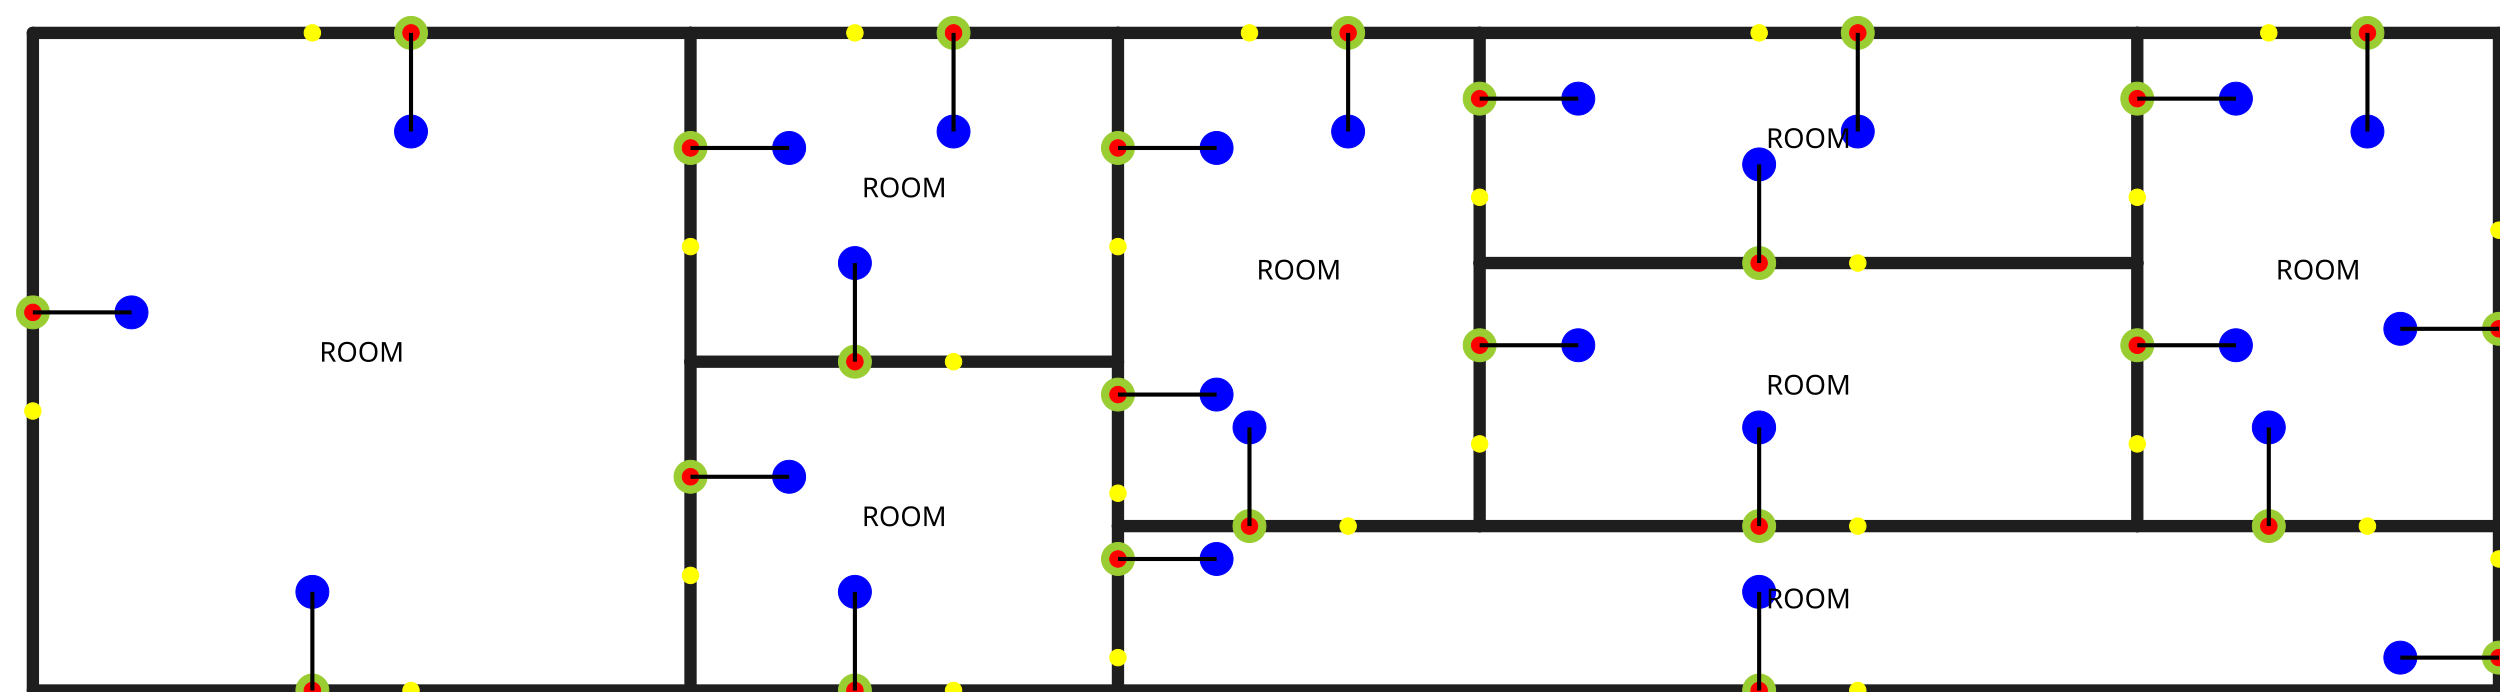
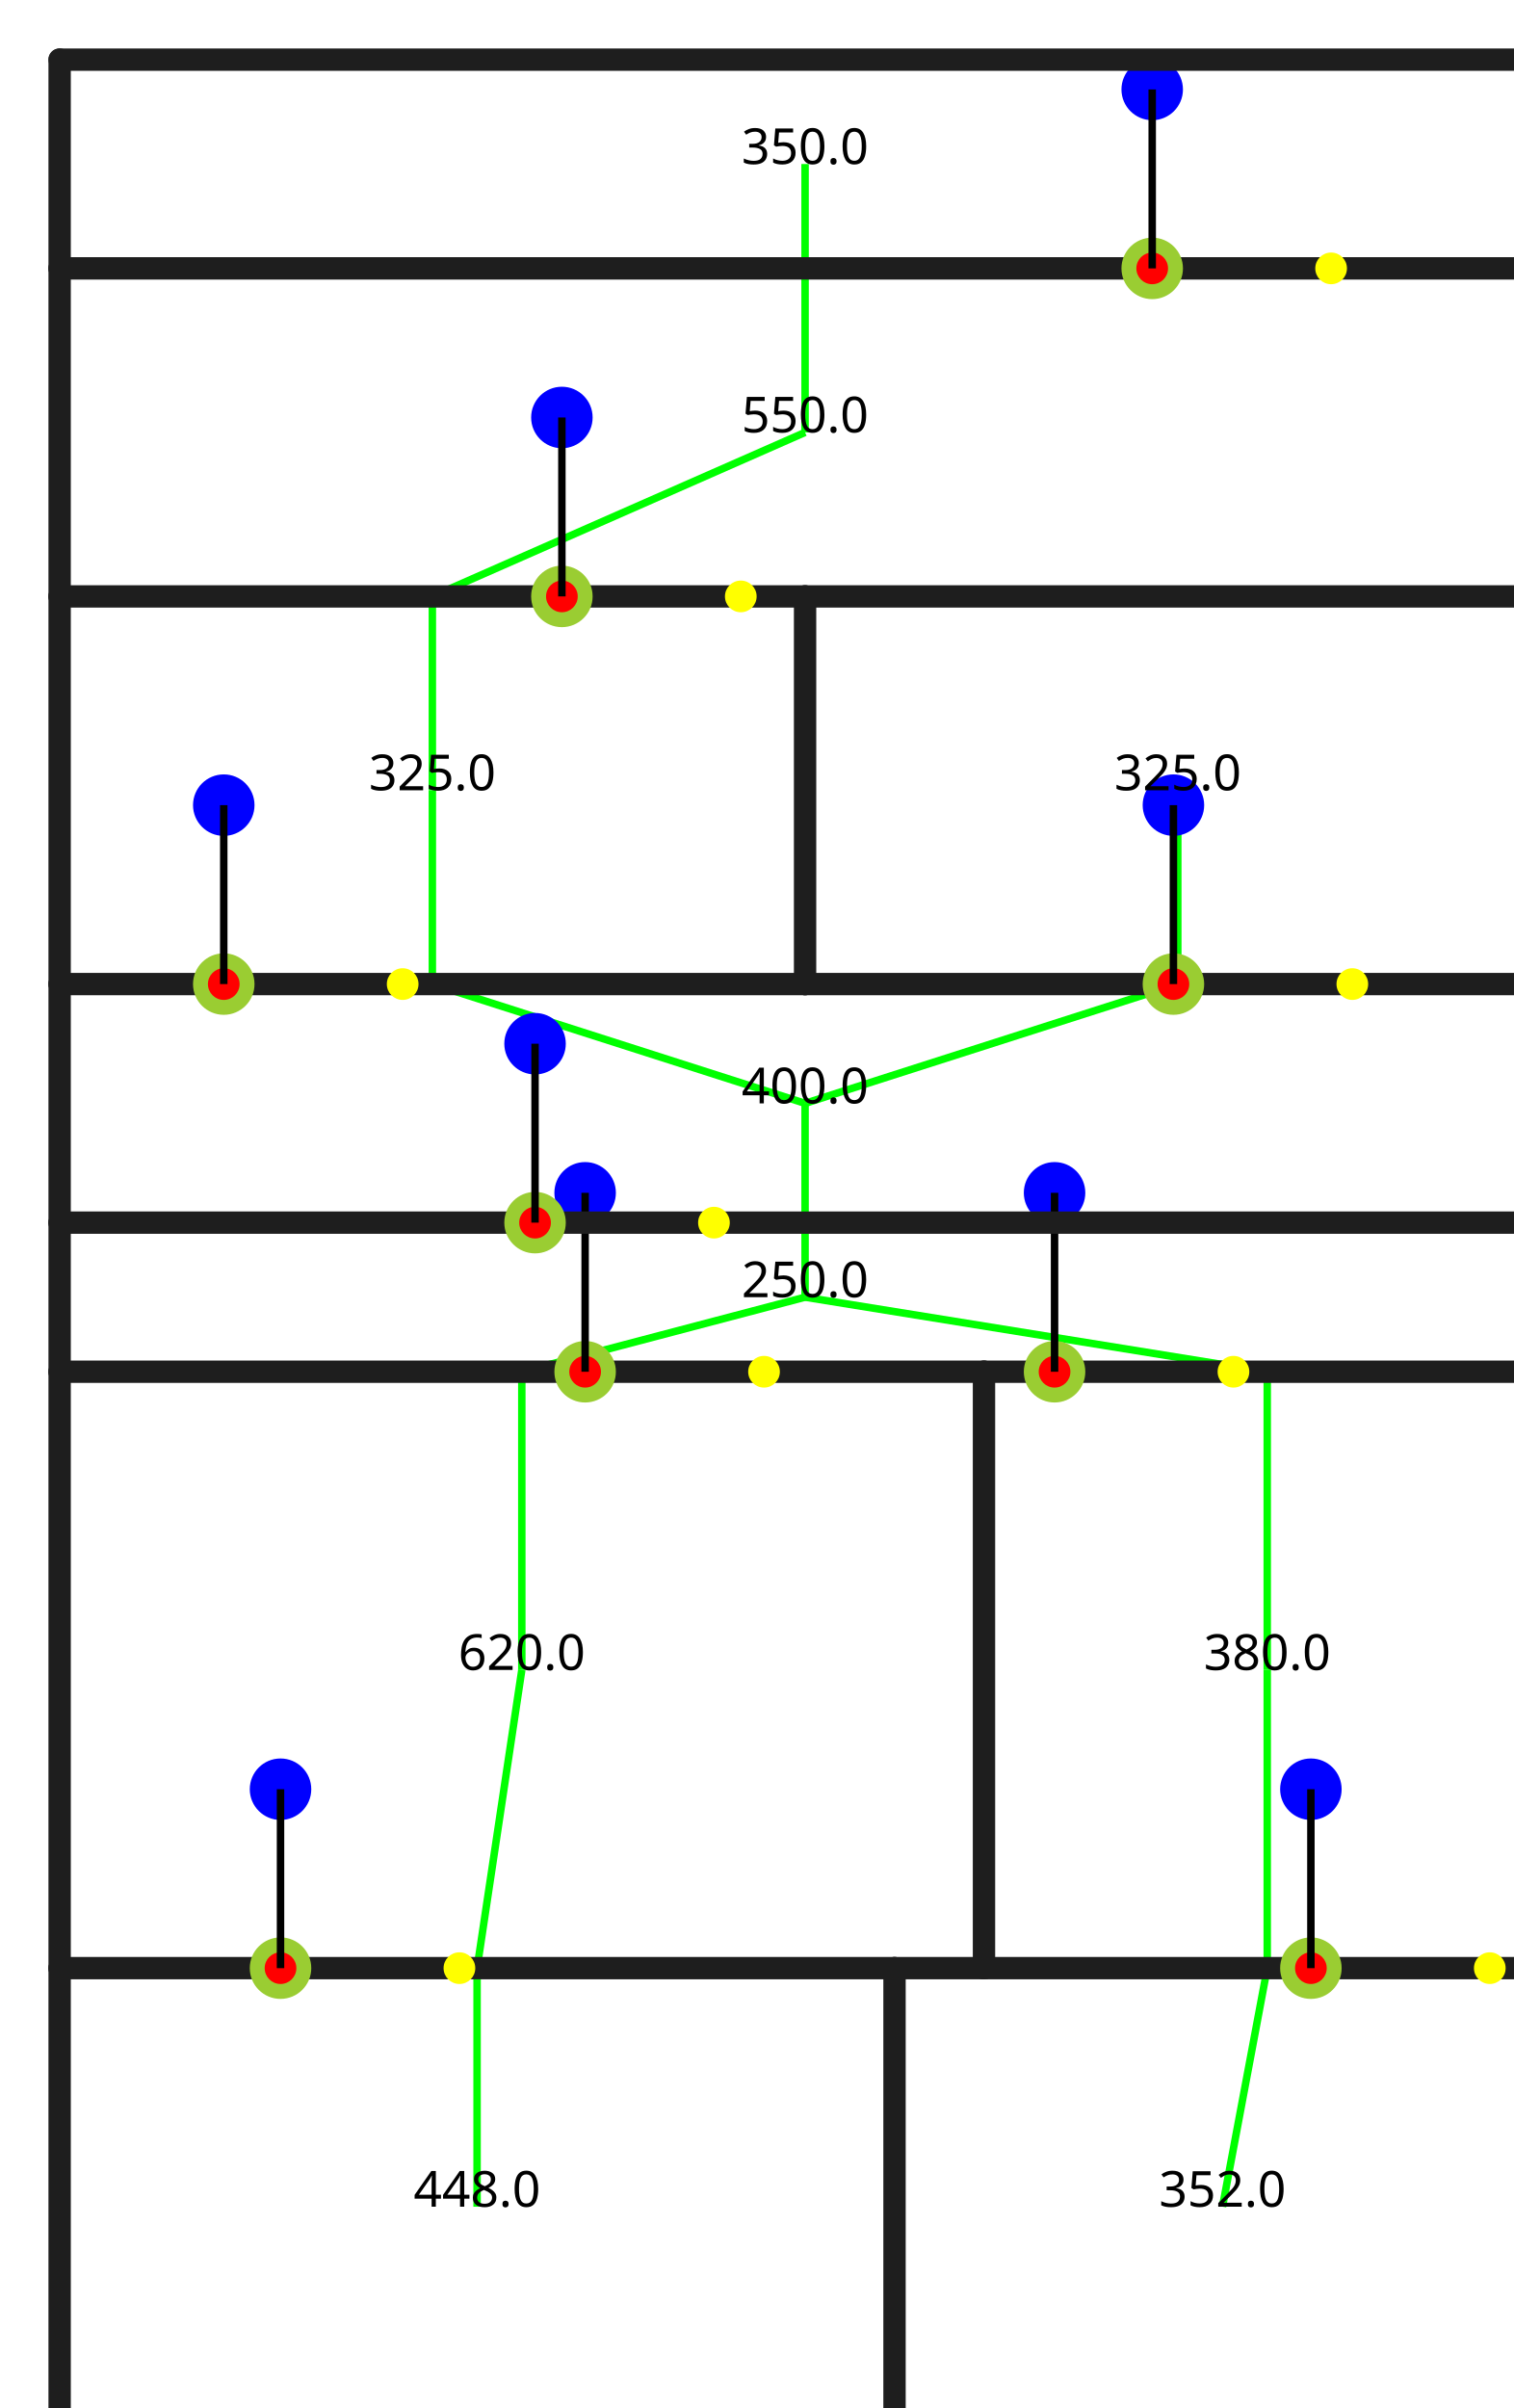
<svg xmlns="http://www.w3.org/2000/svg" baseProfile="full" height="100%" version="1.1" width="100%">
  <defs />
  <g transform="translate(32,32)">
-     <line stroke="rgb(30,30,30)" stroke-linecap="round" stroke-width="12" x1="2048.0" x2="2048.0" y1="480.0" y2="224.0" />
-     <circle cx="2048.0" cy="304.0" fill="yellowgreen" r="16" stroke="yellowgreen" stroke-width="1" />
-     <circle cx="2048.0" cy="304.0" fill="red" r="8" stroke="red" stroke-width="1" />
-     <circle cx="2048.0" cy="400.0" fill="yellow" r="8" stroke="yellow" stroke-width="1" />
-     <circle cx="2144.0" cy="304.0" fill="blue" r="16" stroke="blue" stroke-width="1" />
-     <line stroke="rgb(0,0,0)" stroke-width="4" x1="2048.0" x2="2144.0" y1="304.0" y2="304.0" />
-     <line stroke="rgb(30,30,30)" stroke-linecap="round" stroke-width="12" x1="2048.0" x2="2048.0" y1="224.0" y2="0.0" />
-     <circle cx="2048.0" cy="64.0" fill="yellowgreen" r="16" stroke="yellowgreen" stroke-width="1" />
-     <circle cx="2048.0" cy="64.0" fill="red" r="8" stroke="red" stroke-width="1" />
-     <circle cx="2048.0" cy="160.0" fill="yellow" r="8" stroke="yellow" stroke-width="1" />
-     <circle cx="2144.0" cy="64.0" fill="blue" r="16" stroke="blue" stroke-width="1" />
-     <line stroke="rgb(0,0,0)" stroke-width="4" x1="2048.0" x2="2144.0" y1="64.0" y2="64.0" />
-     <line stroke="rgb(30,30,30)" stroke-linecap="round" stroke-width="12" x1="1408.0" x2="1408.0" y1="480.0" y2="224.0" />
-     <circle cx="1408.0" cy="304.0" fill="yellowgreen" r="16" stroke="yellowgreen" stroke-width="1" />
-     <circle cx="1408.0" cy="304.0" fill="red" r="8" stroke="red" stroke-width="1" />
-     <circle cx="1408.0" cy="400.0" fill="yellow" r="8" stroke="yellow" stroke-width="1" />
-     <circle cx="1504.0" cy="304.0" fill="blue" r="16" stroke="blue" stroke-width="1" />
-     <line stroke="rgb(0,0,0)" stroke-width="4" x1="1408.0" x2="1504.0" y1="304.0" y2="304.0" />
-     <line stroke="rgb(30,30,30)" stroke-linecap="round" stroke-width="12" x1="1408.0" x2="1408.0" y1="224.0" y2="0.0" />
-     <circle cx="1408.0" cy="64.0" fill="yellowgreen" r="16" stroke="yellowgreen" stroke-width="1" />
-     <circle cx="1408.0" cy="64.0" fill="red" r="8" stroke="red" stroke-width="1" />
-     <circle cx="1408.0" cy="160.0" fill="yellow" r="8" stroke="yellow" stroke-width="1" />
-     <circle cx="1504.0" cy="64.0" fill="blue" r="16" stroke="blue" stroke-width="1" />
-     <line stroke="rgb(0,0,0)" stroke-width="4" x1="1408.0" x2="1504.0" y1="64.0" y2="64.0" />
-     <line stroke="rgb(30,30,30)" stroke-linecap="round" stroke-width="12" x1="2400.0" x2="2400" y1="480.0" y2="640" />
-     <circle cx="2400.0" cy="608.0" fill="yellowgreen" r="16" stroke="yellowgreen" stroke-width="1" />
-     <circle cx="2400.0" cy="608.0" fill="red" r="8" stroke="red" stroke-width="1" />
-     <circle cx="2400.0" cy="512.0" fill="yellow" r="8" stroke="yellow" stroke-width="1" />
-     <circle cx="2304.0" cy="608.0" fill="blue" r="16" stroke="blue" stroke-width="1" />
-     <line stroke="rgb(0,0,0)" stroke-width="4" x1="2400.0" x2="2304.0" y1="608.0" y2="608.0" />
-     <line stroke="rgb(30,30,30)" stroke-linecap="round" stroke-width="12" x1="2048.0" x2="1408.0" y1="224.0" y2="224.0" />
-     <circle cx="1680.0" cy="224.0" fill="yellowgreen" r="16" stroke="yellowgreen" stroke-width="1" />
-     <circle cx="1680.0" cy="224.0" fill="red" r="8" stroke="red" stroke-width="1" />
-     <circle cx="1776.0" cy="224.0" fill="yellow" r="8" stroke="yellow" stroke-width="1" />
-     <circle cx="1680.0" cy="128.0" fill="blue" r="16" stroke="blue" stroke-width="1" />
-     <line stroke="rgb(0,0,0)" stroke-width="4" x1="1680.0" x2="1680.0" y1="224.0" y2="128.0" />
-     <line stroke="rgb(30,30,30)" stroke-linecap="round" stroke-width="12" x1="1056.0" x2="1056.0" y1="640.0" y2="480.0" />
-     <circle cx="1056.0" cy="512.0" fill="yellowgreen" r="16" stroke="yellowgreen" stroke-width="1" />
-     <circle cx="1056.0" cy="512.0" fill="red" r="8" stroke="red" stroke-width="1" />
-     <circle cx="1056.0" cy="608.0" fill="yellow" r="8" stroke="yellow" stroke-width="1" />
-     <circle cx="1152.0" cy="512.0" fill="blue" r="16" stroke="blue" stroke-width="1" />
-     <line stroke="rgb(0,0,0)" stroke-width="4" x1="1056.0" x2="1152.0" y1="512.0" y2="512.0" />
-     <line stroke="rgb(30,30,30)" stroke-linecap="round" stroke-width="12" x1="1056.0" x2="1056.0" y1="320.0" y2="0.0" />
-     <circle cx="1056.0" cy="112.0" fill="yellowgreen" r="16" stroke="yellowgreen" stroke-width="1" />
-     <circle cx="1056.0" cy="112.0" fill="red" r="8" stroke="red" stroke-width="1" />
-     <circle cx="1056.0" cy="208.0" fill="yellow" r="8" stroke="yellow" stroke-width="1" />
-     <circle cx="1152.0" cy="112.0" fill="blue" r="16" stroke="blue" stroke-width="1" />
-     <line stroke="rgb(0,0,0)" stroke-width="4" x1="1056.0" x2="1152.0" y1="112.0" y2="112.0" />
-     <line stroke="rgb(30,30,30)" stroke-linecap="round" stroke-width="12" x1="1056.0" x2="1056.0" y1="480.0" y2="320.0" />
-     <circle cx="1056.0" cy="352.0" fill="yellowgreen" r="16" stroke="yellowgreen" stroke-width="1" />
-     <circle cx="1056.0" cy="352.0" fill="red" r="8" stroke="red" stroke-width="1" />
-     <circle cx="1056.0" cy="448.0" fill="yellow" r="8" stroke="yellow" stroke-width="1" />
-     <circle cx="1152.0" cy="352.0" fill="blue" r="16" stroke="blue" stroke-width="1" />
-     <line stroke="rgb(0,0,0)" stroke-width="4" x1="1056.0" x2="1152.0" y1="352.0" y2="352.0" />
-     <line stroke="rgb(30,30,30)" stroke-linecap="round" stroke-width="12" x1="640.0" x2="640.0" y1="640.0" y2="320.0" />
-     <circle cx="640.0" cy="432.0" fill="yellowgreen" r="16" stroke="yellowgreen" stroke-width="1" />
-     <circle cx="640.0" cy="432.0" fill="red" r="8" stroke="red" stroke-width="1" />
-     <circle cx="640.0" cy="528.0" fill="yellow" r="8" stroke="yellow" stroke-width="1" />
-     <circle cx="736.0" cy="432.0" fill="blue" r="16" stroke="blue" stroke-width="1" />
-     <line stroke="rgb(0,0,0)" stroke-width="4" x1="640.0" x2="736.0" y1="432.0" y2="432.0" />
-     <line stroke="rgb(30,30,30)" stroke-linecap="round" stroke-width="12" x1="640.0" x2="640.0" y1="320.0" y2="0.0" />
-     <circle cx="640.0" cy="112.0" fill="yellowgreen" r="16" stroke="yellowgreen" stroke-width="1" />
-     <circle cx="640.0" cy="112.0" fill="red" r="8" stroke="red" stroke-width="1" />
-     <circle cx="640.0" cy="208.0" fill="yellow" r="8" stroke="yellow" stroke-width="1" />
-     <circle cx="736.0" cy="112.0" fill="blue" r="16" stroke="blue" stroke-width="1" />
-     <line stroke="rgb(0,0,0)" stroke-width="4" x1="640.0" x2="736.0" y1="112.0" y2="112.0" />
-     <line stroke="rgb(30,30,30)" stroke-linecap="round" stroke-width="12" x1="2400.0" x2="2048.0" y1="480.0" y2="480.0" />
-     <circle cx="2176.0" cy="480.0" fill="yellowgreen" r="16" stroke="yellowgreen" stroke-width="1" />
-     <circle cx="2176.0" cy="480.0" fill="red" r="8" stroke="red" stroke-width="1" />
-     <circle cx="2272.0" cy="480.0" fill="yellow" r="8" stroke="yellow" stroke-width="1" />
-     <circle cx="2176.0" cy="384.0" fill="blue" r="16" stroke="blue" stroke-width="1" />
-     <line stroke="rgb(0,0,0)" stroke-width="4" x1="2176.0" x2="2176.0" y1="480.0" y2="384.0" />
-     <line stroke="rgb(30,30,30)" stroke-linecap="round" stroke-width="12" x1="1056.0" x2="640.0" y1="320.0" y2="320.0" />
-     <circle cx="800.0" cy="320.0" fill="yellowgreen" r="16" stroke="yellowgreen" stroke-width="1" />
-     <circle cx="800.0" cy="320.0" fill="red" r="8" stroke="red" stroke-width="1" />
-     <circle cx="896.0" cy="320.0" fill="yellow" r="8" stroke="yellow" stroke-width="1" />
-     <circle cx="800.0" cy="224.0" fill="blue" r="16" stroke="blue" stroke-width="1" />
-     <line stroke="rgb(0,0,0)" stroke-width="4" x1="800.0" x2="800.0" y1="320.0" y2="224.0" />
-     <line stroke="rgb(30,30,30)" stroke-linecap="round" stroke-width="12" x1="2400" x2="1056.0" y1="640" y2="640.0" />
-     <circle cx="1680.0" cy="640.0" fill="yellowgreen" r="16" stroke="yellowgreen" stroke-width="1" />
-     <circle cx="1680.0" cy="640.0" fill="red" r="8" stroke="red" stroke-width="1" />
-     <circle cx="1776.0" cy="640.0" fill="yellow" r="8" stroke="yellow" stroke-width="1" />
-     <circle cx="1680.0" cy="544.0" fill="blue" r="16" stroke="blue" stroke-width="1" />
-     <line stroke="rgb(0,0,0)" stroke-width="4" x1="1680.0" x2="1680.0" y1="640.0" y2="544.0" />
-     <line stroke="rgb(30,30,30)" stroke-linecap="round" stroke-width="12" x1="0" x2="0" y1="640" y2="0" />
-     <circle cx="0.0" cy="272.0" fill="yellowgreen" r="16" stroke="yellowgreen" stroke-width="1" />
-     <circle cx="0.0" cy="272.0" fill="red" r="8" stroke="red" stroke-width="1" />
-     <circle cx="0.0" cy="368.0" fill="yellow" r="8" stroke="yellow" stroke-width="1" />
-     <circle cx="96.0" cy="272.0" fill="blue" r="16" stroke="blue" stroke-width="1" />
-     <line stroke="rgb(0,0,0)" stroke-width="4" x1="0.0" x2="96.0" y1="272.0" y2="272.0" />
-     <line stroke="rgb(30,30,30)" stroke-linecap="round" stroke-width="12" x1="1408.0" x2="1056.0" y1="480.0" y2="480.0" />
-     <circle cx="1184.0" cy="480.0" fill="yellowgreen" r="16" stroke="yellowgreen" stroke-width="1" />
-     <circle cx="1184.0" cy="480.0" fill="red" r="8" stroke="red" stroke-width="1" />
-     <circle cx="1280.0" cy="480.0" fill="yellow" r="8" stroke="yellow" stroke-width="1" />
-     <circle cx="1184.0" cy="384.0" fill="blue" r="16" stroke="blue" stroke-width="1" />
-     <line stroke="rgb(0,0,0)" stroke-width="4" x1="1184.0" x2="1184.0" y1="480.0" y2="384.0" />
-     <line stroke="rgb(30,30,30)" stroke-linecap="round" stroke-width="12" x1="1056.0" x2="1408.0" y1="0.0" y2="0.0" />
-     <circle cx="1280.0" cy="0.0" fill="yellowgreen" r="16" stroke="yellowgreen" stroke-width="1" />
-     <circle cx="1280.0" cy="0.0" fill="red" r="8" stroke="red" stroke-width="1" />
-     <circle cx="1184.0" cy="0.0" fill="yellow" r="8" stroke="yellow" stroke-width="1" />
-     <circle cx="1280.0" cy="96.0" fill="blue" r="16" stroke="blue" stroke-width="1" />
-     <line stroke="rgb(0,0,0)" stroke-width="4" x1="1280.0" x2="1280.0" y1="0.0" y2="96.0" />
-     <line stroke="rgb(30,30,30)" stroke-linecap="round" stroke-width="12" x1="1056.0" x2="640.0" y1="640.0" y2="640.0" />
-     <circle cx="800.0" cy="640.0" fill="yellowgreen" r="16" stroke="yellowgreen" stroke-width="1" />
-     <circle cx="800.0" cy="640.0" fill="red" r="8" stroke="red" stroke-width="1" />
-     <circle cx="896.0" cy="640.0" fill="yellow" r="8" stroke="yellow" stroke-width="1" />
-     <circle cx="800.0" cy="544.0" fill="blue" r="16" stroke="blue" stroke-width="1" />
-     <line stroke="rgb(0,0,0)" stroke-width="4" x1="800.0" x2="800.0" y1="640.0" y2="544.0" />
-     <line stroke="rgb(30,30,30)" stroke-linecap="round" stroke-width="12" x1="640.0" x2="1056.0" y1="0.0" y2="0.0" />
-     <circle cx="896.0" cy="0.0" fill="yellowgreen" r="16" stroke="yellowgreen" stroke-width="1" />
-     <circle cx="896.0" cy="0.0" fill="red" r="8" stroke="red" stroke-width="1" />
-     <circle cx="800.0" cy="0.0" fill="yellow" r="8" stroke="yellow" stroke-width="1" />
-     <circle cx="896.0" cy="96.0" fill="blue" r="16" stroke="blue" stroke-width="1" />
-     <line stroke="rgb(0,0,0)" stroke-width="4" x1="896.0" x2="896.0" y1="0.0" y2="96.0" />
-     <line stroke="rgb(30,30,30)" stroke-linecap="round" stroke-width="12" x1="2400" x2="2400.0" y1="0" y2="480.0" />
-     <circle cx="2400.0" cy="288.0" fill="yellowgreen" r="16" stroke="yellowgreen" stroke-width="1" />
-     <circle cx="2400.0" cy="288.0" fill="red" r="8" stroke="red" stroke-width="1" />
-     <circle cx="2400.0" cy="192.0" fill="yellow" r="8" stroke="yellow" stroke-width="1" />
-     <circle cx="2304.0" cy="288.0" fill="blue" r="16" stroke="blue" stroke-width="1" />
-     <line stroke="rgb(0,0,0)" stroke-width="4" x1="2400.0" x2="2304.0" y1="288.0" y2="288.0" />
-     <line stroke="rgb(30,30,30)" stroke-linecap="round" stroke-width="12" x1="2048.0" x2="1408.0" y1="480.0" y2="480.0" />
-     <circle cx="1680.0" cy="480.0" fill="yellowgreen" r="16" stroke="yellowgreen" stroke-width="1" />
-     <circle cx="1680.0" cy="480.0" fill="red" r="8" stroke="red" stroke-width="1" />
-     <circle cx="1776.0" cy="480.0" fill="yellow" r="8" stroke="yellow" stroke-width="1" />
-     <circle cx="1680.0" cy="384.0" fill="blue" r="16" stroke="blue" stroke-width="1" />
-     <line stroke="rgb(0,0,0)" stroke-width="4" x1="1680.0" x2="1680.0" y1="480.0" y2="384.0" />
-     <line stroke="rgb(30,30,30)" stroke-linecap="round" stroke-width="12" x1="1408.0" x2="2048.0" y1="0.0" y2="0.0" />
-     <circle cx="1776.0" cy="0.0" fill="yellowgreen" r="16" stroke="yellowgreen" stroke-width="1" />
-     <circle cx="1776.0" cy="0.0" fill="red" r="8" stroke="red" stroke-width="1" />
-     <circle cx="1680.0" cy="0.0" fill="yellow" r="8" stroke="yellow" stroke-width="1" />
-     <circle cx="1776.0" cy="96.0" fill="blue" r="16" stroke="blue" stroke-width="1" />
-     <line stroke="rgb(0,0,0)" stroke-width="4" x1="1776.0" x2="1776.0" y1="0.0" y2="96.0" />
-     <line stroke="rgb(30,30,30)" stroke-linecap="round" stroke-width="12" x1="2048.0" x2="2400" y1="0.0" y2="0" />
-     <circle cx="2272.0" cy="0.0" fill="yellowgreen" r="16" stroke="yellowgreen" stroke-width="1" />
-     <circle cx="2272.0" cy="0.0" fill="red" r="8" stroke="red" stroke-width="1" />
-     <circle cx="2176.0" cy="0.0" fill="yellow" r="8" stroke="yellow" stroke-width="1" />
-     <circle cx="2272.0" cy="96.0" fill="blue" r="16" stroke="blue" stroke-width="1" />
-     <line stroke="rgb(0,0,0)" stroke-width="4" x1="2272.0" x2="2272.0" y1="0.0" y2="96.0" />
-     <line stroke="rgb(30,30,30)" stroke-linecap="round" stroke-width="12" x1="640.0" x2="0" y1="640.0" y2="640" />
-     <circle cx="272.0" cy="640.0" fill="yellowgreen" r="16" stroke="yellowgreen" stroke-width="1" />
-     <circle cx="272.0" cy="640.0" fill="red" r="8" stroke="red" stroke-width="1" />
-     <circle cx="368.0" cy="640.0" fill="yellow" r="8" stroke="yellow" stroke-width="1" />
-     <circle cx="272.0" cy="544.0" fill="blue" r="16" stroke="blue" stroke-width="1" />
-     <line stroke="rgb(0,0,0)" stroke-width="4" x1="272.0" x2="272.0" y1="640.0" y2="544.0" />
-     <line stroke="rgb(30,30,30)" stroke-linecap="round" stroke-width="12" x1="0" x2="640.0" y1="0" y2="0.0" />
-     <circle cx="368.0" cy="0.0" fill="yellowgreen" r="16" stroke="yellowgreen" stroke-width="1" />
-     <circle cx="368.0" cy="0.0" fill="red" r="8" stroke="red" stroke-width="1" />
-     <circle cx="272.0" cy="0.0" fill="yellow" r="8" stroke="yellow" stroke-width="1" />
-     <circle cx="368.0" cy="96.0" fill="blue" r="16" stroke="blue" stroke-width="1" />
-     <line stroke="rgb(0,0,0)" stroke-width="4" x1="368.0" x2="368.0" y1="0.0" y2="96.0" />
-     <text style="font-family: sans-serif; font-size: 20pt" text-anchor="middle" x="320.0" y="320.0">ROOM</text>
-     <text style="font-family: sans-serif; font-size: 20pt" text-anchor="middle" x="848.0" y="480.0">ROOM</text>
-     <text style="font-family: sans-serif; font-size: 20pt" text-anchor="middle" x="848.0" y="160.0">ROOM</text>
-     <text style="font-family: sans-serif; font-size: 20pt" text-anchor="middle" x="1728.0" y="560.0">ROOM</text>
-     <text style="font-family: sans-serif; font-size: 20pt" text-anchor="middle" x="1232.0" y="240.0">ROOM</text>
-     <text style="font-family: sans-serif; font-size: 20pt" text-anchor="middle" x="2224.0" y="240.0">ROOM</text>
-     <text style="font-family: sans-serif; font-size: 20pt" text-anchor="middle" x="1728.0" y="352.0">ROOM</text>
-     <text style="font-family: sans-serif; font-size: 20pt" text-anchor="middle" x="1728.0" y="112.0">ROOM</text>
+     <line stroke="rgb(0,255,0)" stroke-width="4" x1="400.0" x2="400.0" y1="664.0" y2="624.0" />
+     <line stroke="rgb(0,255,0)" stroke-width="4" x1="400.0" x2="648.0" y1="664.0" y2="704.0" />
+     <line stroke="rgb(0,255,0)" stroke-width="4" x1="400.0" x2="248.0" y1="664.0" y2="704.0" />
+     <line stroke="rgb(0,255,0)" stroke-width="4" x1="400.0" x2="200.0" y1="560.0" y2="496.0" />
+     <line stroke="rgb(0,255,0)" stroke-width="4" x1="400.0" x2="600.0" y1="560.0" y2="496.0" />
+     <line stroke="rgb(0,255,0)" stroke-width="4" x1="400.0" x2="400.0" y1="560.0" y2="624.0" />
+     <line stroke="rgb(0,255,0)" stroke-width="4" x1="248.0" x2="248.0" y1="864.0" y2="704.0" />
+     <line stroke="rgb(0,255,0)" stroke-width="4" x1="248.0" x2="224.0" y1="864.0" y2="1024.0" />
+     <line stroke="rgb(0,255,0)" stroke-width="4" x1="648.0" x2="648.0" y1="864.0" y2="704.0" />
+     <line stroke="rgb(0,255,0)" stroke-width="4" x1="648.0" x2="648.0" y1="864.0" y2="1024.0" />
+     <line stroke="rgb(0,255,0)" stroke-width="4" x1="400.0" x2="400.0" y1="200.0" y2="112.0" />
+     <line stroke="rgb(0,255,0)" stroke-width="4" x1="400.0" x2="200.0" y1="200.0" y2="288.0" />
+     <line stroke="rgb(0,255,0)" stroke-width="4" x1="400.0" x2="400.0" y1="56.0" y2="112.0" />
+     <line stroke="rgb(0,255,0)" stroke-width="4" x1="224.0" x2="224.0" y1="1152.0" y2="1024.0" />
+     <line stroke="rgb(0,255,0)" stroke-width="4" x1="624.0" x2="648.0" y1="1152.0" y2="1024.0" />
+     <line stroke="rgb(0,255,0)" stroke-width="4" x1="200.0" x2="200.0" y1="392.0" y2="288.0" />
+     <line stroke="rgb(0,255,0)" stroke-width="4" x1="200.0" x2="200.0" y1="392.0" y2="496.0" />
+     <line stroke="rgb(0,255,0)" stroke-width="4" x1="600.0" x2="600.0" y1="392.0" y2="496.0" />
+     <line stroke="rgb(30,30,30)" stroke-linecap="round" stroke-width="12" x1="400.0" x2="0.0" y1="496.0" y2="496.0" />
+     <circle cx="88.073" cy="496.0" fill="yellowgreen" r="16" stroke="yellowgreen" stroke-width="1" />
+     <circle cx="88.073" cy="496.0" fill="red" r="8" stroke="red" stroke-width="1" />
+     <circle cx="184.073" cy="496.0" fill="yellow" r="8" stroke="yellow" stroke-width="1" />
+     <circle cx="88.073" cy="400.0" fill="blue" r="16" stroke="blue" stroke-width="1" />
+     <line stroke="rgb(0,0,0)" stroke-width="4" x1="88.073" x2="88.073" y1="496.0" y2="400.0" />
+     <line stroke="rgb(30,30,30)" stroke-linecap="round" stroke-width="12" x1="800.0" x2="400.0" y1="288.0" y2="288.0" />
+     <line stroke="rgb(30,30,30)" stroke-linecap="round" stroke-width="12" x1="400.0" x2="0.0" y1="288.0" y2="288.0" />
+     <circle cx="269.506" cy="288.0" fill="yellowgreen" r="16" stroke="yellowgreen" stroke-width="1" />
+     <circle cx="269.506" cy="288.0" fill="red" r="8" stroke="red" stroke-width="1" />
+     <circle cx="365.506" cy="288.0" fill="yellow" r="8" stroke="yellow" stroke-width="1" />
+     <circle cx="269.506" cy="192.0" fill="blue" r="16" stroke="blue" stroke-width="1" />
+     <line stroke="rgb(0,0,0)" stroke-width="4" x1="269.506" x2="269.506" y1="288.0" y2="192.0" />
+     <line stroke="rgb(30,30,30)" stroke-linecap="round" stroke-width="12" x1="400.0" x2="400.0" y1="496.0" y2="288.0" />
+     <line stroke="rgb(30,30,30)" stroke-linecap="round" stroke-width="12" x1="800.0" x2="800.0" y1="624.0" y2="704.0" />
+     <line stroke="rgb(30,30,30)" stroke-linecap="round" stroke-width="12" x1="800.0" x2="800" y1="1024.0" y2="1280" />
+     <line stroke="rgb(30,30,30)" stroke-linecap="round" stroke-width="12" x1="800.0" x2="496.0" y1="704.0" y2="704.0" />
+     <circle cx="533.875" cy="704.0" fill="yellowgreen" r="16" stroke="yellowgreen" stroke-width="1" />
+     <circle cx="533.875" cy="704.0" fill="red" r="8" stroke="red" stroke-width="1" />
+     <circle cx="629.875" cy="704.0" fill="yellow" r="8" stroke="yellow" stroke-width="1" />
+     <circle cx="533.875" cy="608.0" fill="blue" r="16" stroke="blue" stroke-width="1" />
+     <line stroke="rgb(0,0,0)" stroke-width="4" x1="533.875" x2="533.875" y1="704.0" y2="608.0" />
+     <line stroke="rgb(30,30,30)" stroke-linecap="round" stroke-width="12" x1="0" x2="0.0" y1="1280" y2="1024.0" />
+     <line stroke="rgb(30,30,30)" stroke-linecap="round" stroke-width="12" x1="496.0" x2="0.0" y1="704.0" y2="704.0" />
+     <circle cx="281.98" cy="704.0" fill="yellowgreen" r="16" stroke="yellowgreen" stroke-width="1" />
+     <circle cx="281.98" cy="704.0" fill="red" r="8" stroke="red" stroke-width="1" />
+     <circle cx="377.98" cy="704.0" fill="yellow" r="8" stroke="yellow" stroke-width="1" />
+     <circle cx="281.98" cy="608.0" fill="blue" r="16" stroke="blue" stroke-width="1" />
+     <line stroke="rgb(0,0,0)" stroke-width="4" x1="281.98" x2="281.98" y1="704.0" y2="608.0" />
+     <line stroke="rgb(30,30,30)" stroke-linecap="round" stroke-width="12" x1="448.0" x2="0" y1="1280.0" y2="1280" />
+     <line stroke="rgb(30,30,30)" stroke-linecap="round" stroke-width="12" x1="496.0" x2="496.0" y1="1024.0" y2="704.0" />
+     <line stroke="rgb(30,30,30)" stroke-linecap="round" stroke-width="12" x1="496.0" x2="448.0" y1="1024.0" y2="1024.0" />
+     <line stroke="rgb(30,30,30)" stroke-linecap="round" stroke-width="12" x1="800" x2="800.0" y1="0" y2="112.0" />
+     <line stroke="rgb(30,30,30)" stroke-linecap="round" stroke-width="12" x1="448.0" x2="0.0" y1="1024.0" y2="1024.0" />
+     <circle cx="118.528" cy="1024.0" fill="yellowgreen" r="16" stroke="yellowgreen" stroke-width="1" />
+     <circle cx="118.528" cy="1024.0" fill="red" r="8" stroke="red" stroke-width="1" />
+     <circle cx="214.528" cy="1024.0" fill="yellow" r="8" stroke="yellow" stroke-width="1" />
+     <circle cx="118.528" cy="928.0" fill="blue" r="16" stroke="blue" stroke-width="1" />
+     <line stroke="rgb(0,0,0)" stroke-width="4" x1="118.528" x2="118.528" y1="1024.0" y2="928.0" />
+     <line stroke="rgb(30,30,30)" stroke-linecap="round" stroke-width="12" x1="800.0" x2="800.0" y1="288.0" y2="496.0" />
+     <line stroke="rgb(30,30,30)" stroke-linecap="round" stroke-width="12" x1="800.0" x2="0.0" y1="624.0" y2="624.0" />
+     <circle cx="255.106" cy="624.0" fill="yellowgreen" r="16" stroke="yellowgreen" stroke-width="1" />
+     <circle cx="255.106" cy="624.0" fill="red" r="8" stroke="red" stroke-width="1" />
+     <circle cx="351.106" cy="624.0" fill="yellow" r="8" stroke="yellow" stroke-width="1" />
+     <circle cx="255.106" cy="528.0" fill="blue" r="16" stroke="blue" stroke-width="1" />
+     <line stroke="rgb(0,0,0)" stroke-width="4" x1="255.106" x2="255.106" y1="624.0" y2="528.0" />
+     <line stroke="rgb(30,30,30)" stroke-linecap="round" stroke-width="12" x1="800.0" x2="800.0" y1="704.0" y2="1024.0" />
+     <line stroke="rgb(30,30,30)" stroke-linecap="round" stroke-width="12" x1="448.0" x2="448.0" y1="1280.0" y2="1024.0" />
+     <line stroke="rgb(30,30,30)" stroke-linecap="round" stroke-width="12" x1="0.0" x2="0.0" y1="1024.0" y2="704.0" />
+     <line stroke="rgb(30,30,30)" stroke-linecap="round" stroke-width="12" x1="0.0" x2="0.0" y1="704.0" y2="624.0" />
+     <line stroke="rgb(30,30,30)" stroke-linecap="round" stroke-width="12" x1="800.0" x2="400.0" y1="496.0" y2="496.0" />
+     <circle cx="597.657" cy="496.0" fill="yellowgreen" r="16" stroke="yellowgreen" stroke-width="1" />
+     <circle cx="597.657" cy="496.0" fill="red" r="8" stroke="red" stroke-width="1" />
+     <circle cx="693.657" cy="496.0" fill="yellow" r="8" stroke="yellow" stroke-width="1" />
+     <circle cx="597.657" cy="400.0" fill="blue" r="16" stroke="blue" stroke-width="1" />
+     <line stroke="rgb(0,0,0)" stroke-width="4" x1="597.657" x2="597.657" y1="496.0" y2="400.0" />
+     <line stroke="rgb(30,30,30)" stroke-linecap="round" stroke-width="12" x1="800.0" x2="800.0" y1="112.0" y2="288.0" />
+     <line stroke="rgb(30,30,30)" stroke-linecap="round" stroke-width="12" x1="0.0" x2="0.0" y1="288.0" y2="112.0" />
+     <line stroke="rgb(30,30,30)" stroke-linecap="round" stroke-width="12" x1="0.0" x2="0" y1="112.0" y2="0" />
+     <line stroke="rgb(30,30,30)" stroke-linecap="round" stroke-width="12" x1="800.0" x2="800.0" y1="496.0" y2="624.0" />
+     <line stroke="rgb(30,30,30)" stroke-linecap="round" stroke-width="12" x1="800.0" x2="496.0" y1="1024.0" y2="1024.0" />
+     <circle cx="671.419" cy="1024.0" fill="yellowgreen" r="16" stroke="yellowgreen" stroke-width="1" />
+     <circle cx="671.419" cy="1024.0" fill="red" r="8" stroke="red" stroke-width="1" />
+     <circle cx="767.419" cy="1024.0" fill="yellow" r="8" stroke="yellow" stroke-width="1" />
+     <circle cx="671.419" cy="928.0" fill="blue" r="16" stroke="blue" stroke-width="1" />
+     <line stroke="rgb(0,0,0)" stroke-width="4" x1="671.419" x2="671.419" y1="1024.0" y2="928.0" />
+     <line stroke="rgb(30,30,30)" stroke-linecap="round" stroke-width="12" x1="800.0" x2="0.0" y1="112.0" y2="112.0" />
+     <circle cx="586.271" cy="112.0" fill="yellowgreen" r="16" stroke="yellowgreen" stroke-width="1" />
+     <circle cx="586.271" cy="112.0" fill="red" r="8" stroke="red" stroke-width="1" />
+     <circle cx="682.271" cy="112.0" fill="yellow" r="8" stroke="yellow" stroke-width="1" />
+     <circle cx="586.271" cy="16.0" fill="blue" r="16" stroke="blue" stroke-width="1" />
+     <line stroke="rgb(0,0,0)" stroke-width="4" x1="586.271" x2="586.271" y1="112.0" y2="16.0" />
+     <line stroke="rgb(30,30,30)" stroke-linecap="round" stroke-width="12" x1="0.0" x2="0.0" y1="624.0" y2="496.0" />
+     <line stroke="rgb(30,30,30)" stroke-linecap="round" stroke-width="12" x1="0.0" x2="0.0" y1="496.0" y2="288.0" />
+     <line stroke="rgb(30,30,30)" stroke-linecap="round" stroke-width="12" x1="800" x2="448.0" y1="1280" y2="1280.0" />
+     <line stroke="rgb(30,30,30)" stroke-linecap="round" stroke-width="12" x1="0" x2="800" y1="0" y2="0" />
+     <text style="font-family: sans-serif; font-size: 20pt" text-anchor="middle" x="400.0" y="664.0">250.0</text>
+     <text style="font-family: sans-serif; font-size: 20pt" text-anchor="middle" x="400.0" y="560.0">400.0</text>
+     <text style="font-family: sans-serif; font-size: 20pt" text-anchor="middle" x="248.0" y="864.0">620.0</text>
+     <text style="font-family: sans-serif; font-size: 20pt" text-anchor="middle" x="648.0" y="864.0">380.0</text>
+     <text style="font-family: sans-serif; font-size: 20pt" text-anchor="middle" x="400.0" y="200.0">550.0</text>
+     <text style="font-family: sans-serif; font-size: 20pt" text-anchor="middle" x="400.0" y="56.0">350.0</text>
+     <text style="font-family: sans-serif; font-size: 20pt" text-anchor="middle" x="224.0" y="1152.0">448.0</text>
+     <text style="font-family: sans-serif; font-size: 20pt" text-anchor="middle" x="624.0" y="1152.0">352.0</text>
+     <text style="font-family: sans-serif; font-size: 20pt" text-anchor="middle" x="200.0" y="392.0">325.0</text>
+     <text style="font-family: sans-serif; font-size: 20pt" text-anchor="middle" x="600.0" y="392.0">325.0</text>
  </g>
</svg>
